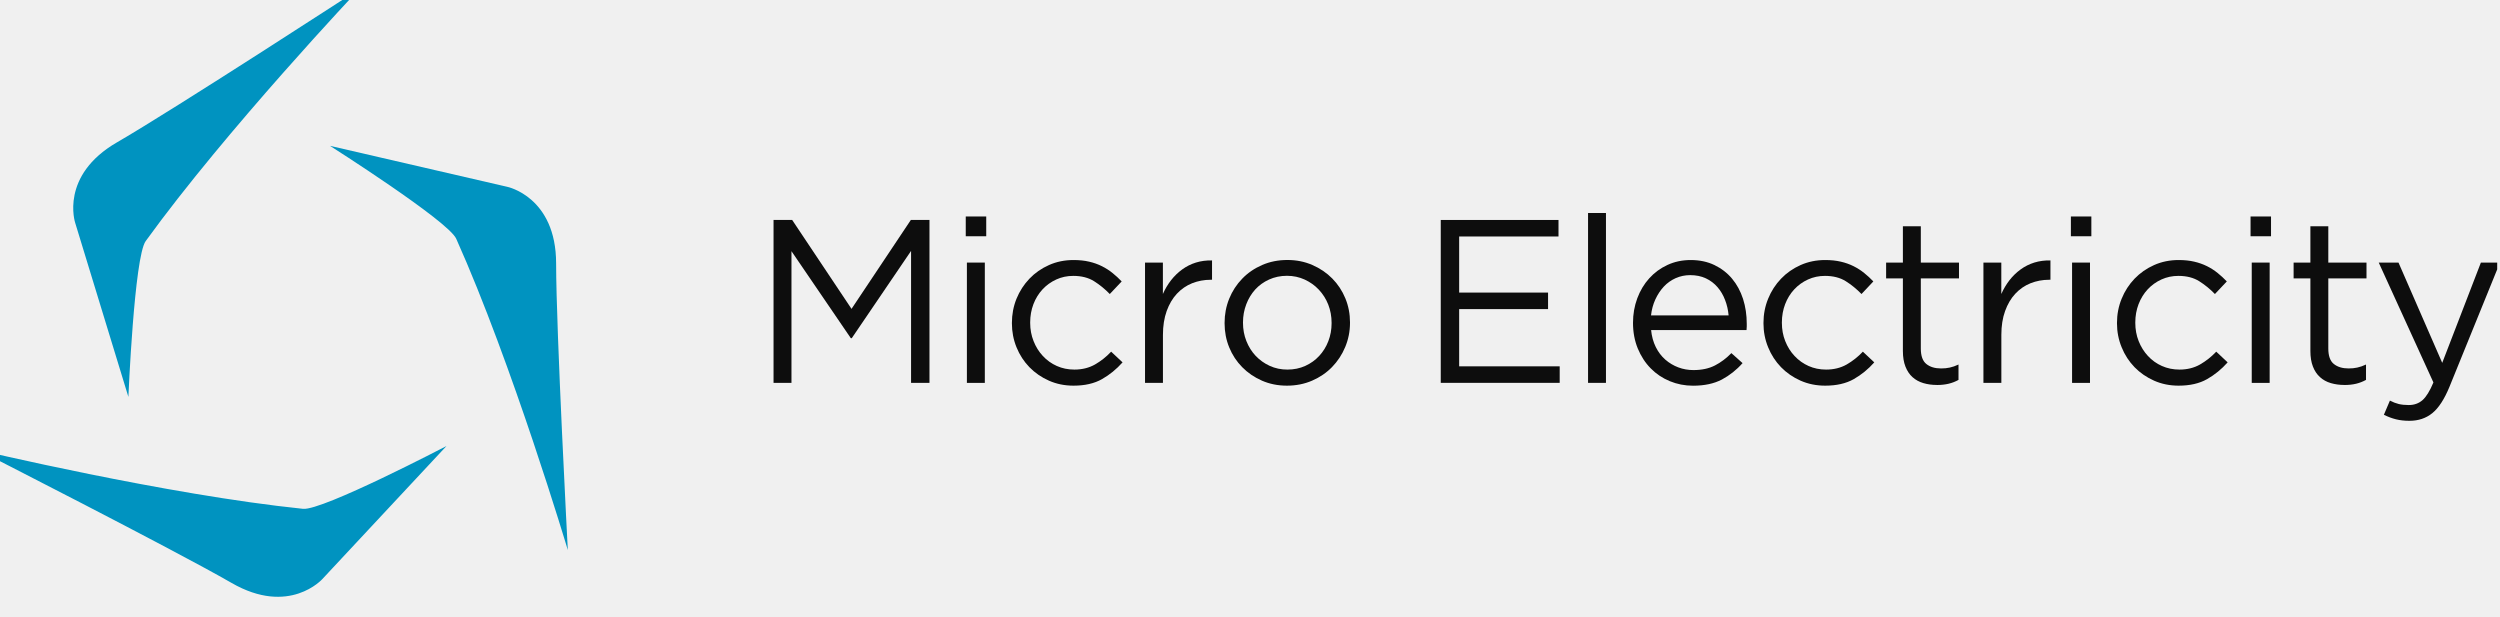
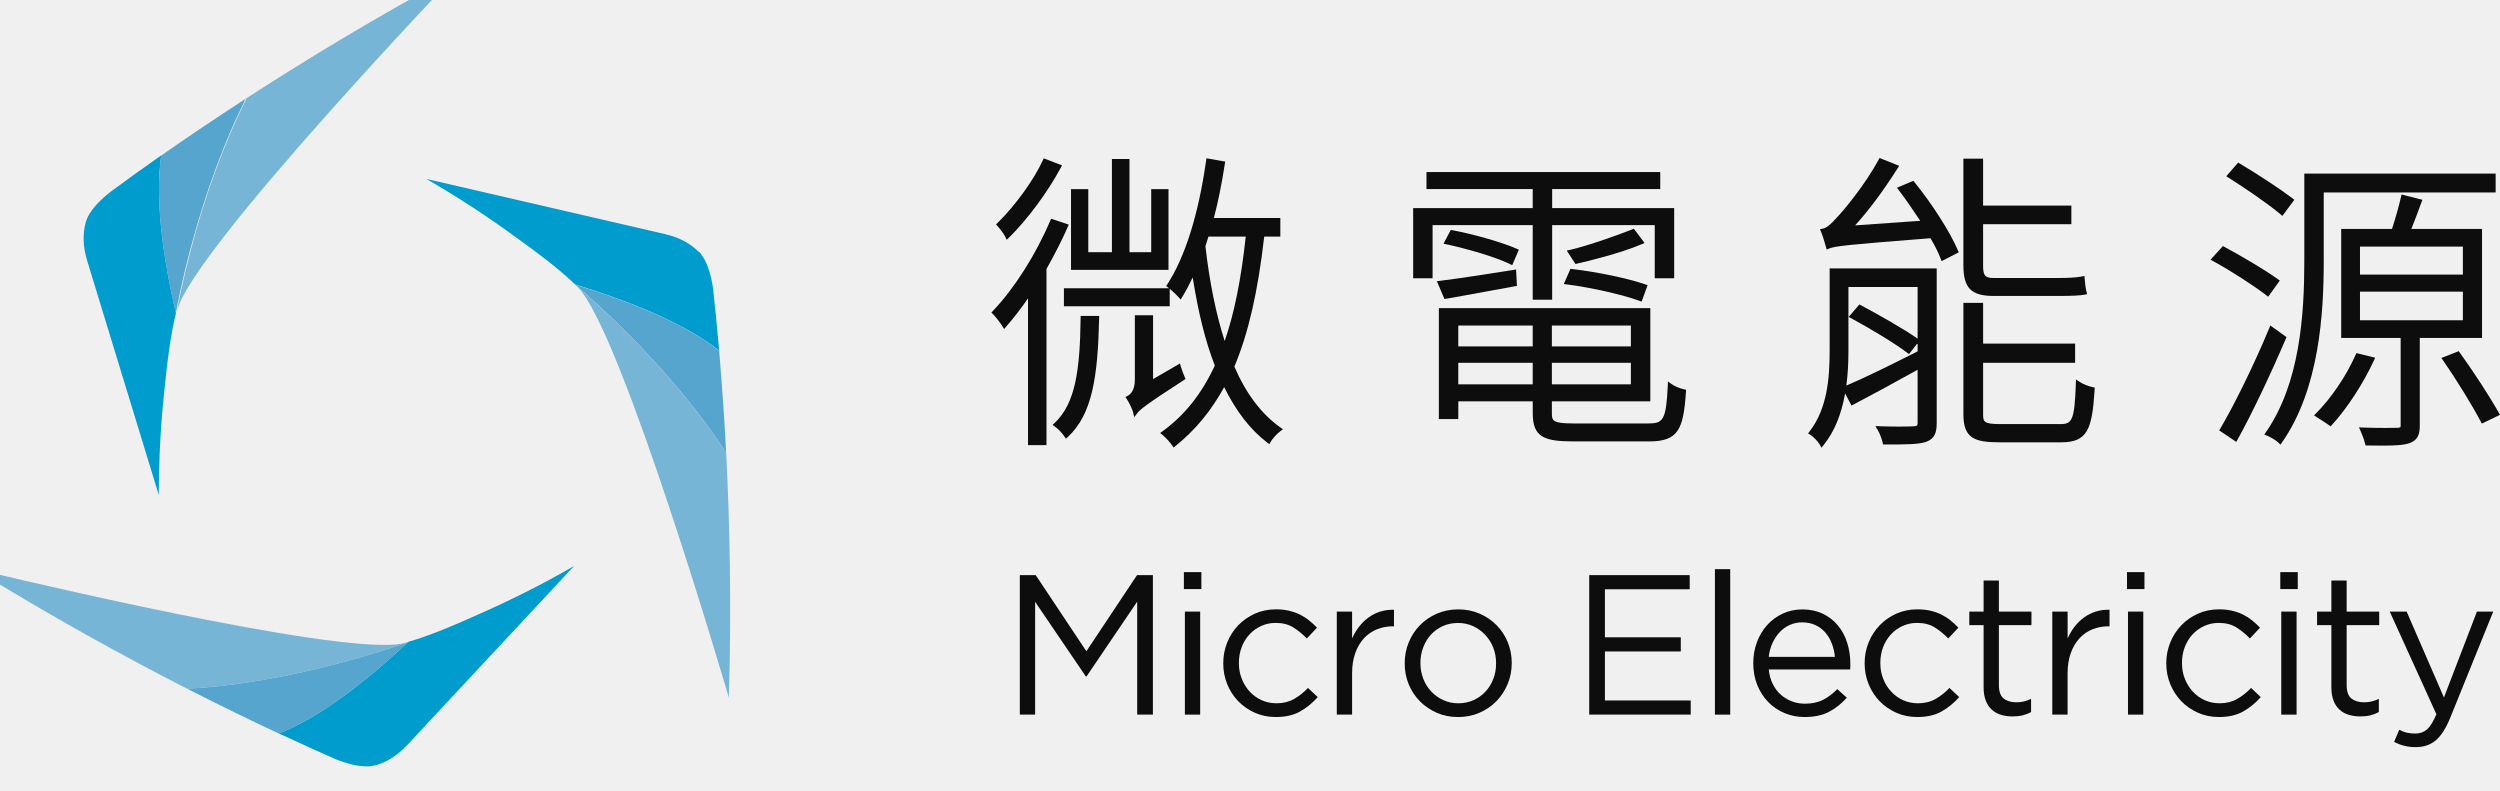
- <svg xmlns="http://www.w3.org/2000/svg" width="223" height="55" viewBox="0 0 223 55" fill="none">
-   <g clip-path="url(#clip0_534_362)">
-     <g clip-path="url(#clip1_534_362)">
-       <path d="M39.836 39.774L28.756 51.65C28.756 51.65 25.805 54.969 20.658 51.998C15.513 49.033 -2 40.119 -2 40.119C-2 40.119 14.828 44.131 27.03 45.387C28.756 45.568 39.84 39.778 39.84 39.778L39.836 39.774Z" fill="#0093C0" />
-       <path d="M29.434 13.009L45.257 16.666C45.257 16.666 49.606 17.564 49.606 23.504C49.61 29.443 50.65 49.069 50.65 49.069C50.65 49.069 45.708 32.489 40.695 21.296C39.989 19.712 29.434 13.009 29.434 13.009V13.009Z" fill="#0093C0" />
-       <path d="M11.452 35.404L6.705 19.872C6.705 19.872 5.306 15.654 10.454 12.686C15.595 9.711 32.072 -1 32.072 -1C32.072 -1 20.182 11.571 12.996 21.505C11.977 22.907 11.452 35.404 11.452 35.404V35.404Z" fill="#0093C0" />
+ <svg xmlns="http://www.w3.org/2000/svg" width="174" height="55" viewBox="0 0 174 55" fill="none">
+   <g clip-path="url(#clip0_766_2490)">
+     <g clip-path="url(#clip1_766_2490)">
+       <path d="M26.104 53.276C26.869 53.067 27.625 52.62 28.341 51.854L39.963 39.386C37.687 40.709 35.45 41.812 33.302 42.757C31.582 43.542 29.822 44.268 28.411 44.676C25.338 47.549 22.187 49.955 19.413 51.049C20.974 51.774 22.316 52.381 23.38 52.848C24.215 53.176 25.279 53.484 26.094 53.266" fill="#009CCD" />
+       <path d="M-1.833 39.575C3.605 42.926 8.685 45.72 13.01 47.927C13.01 47.927 19.492 47.798 28.41 44.686C28.331 44.706 28.241 44.735 28.152 44.755C27.814 44.845 27.327 44.885 26.73 44.885C19.96 44.885 -1.833 39.575 -1.833 39.575" fill="#76B5D5" />
+       <path d="M28.411 44.686C19.492 47.797 13.03 47.927 13.01 47.927C15.406 49.15 17.564 50.194 19.413 51.059C22.187 49.955 25.328 47.559 28.411 44.686" fill="#55A5CE" />
+       <path d="M28.411 44.686C19.492 47.797 13.03 47.927 13.01 47.927C13.01 47.927 19.492 47.797 28.411 44.686Z" fill="#1EA4D0" />
+       <path d="M5.961 15.506C5.753 16.271 5.762 17.156 6.071 18.16L11.052 34.455C11.052 31.821 11.201 29.335 11.459 26.999C11.638 25.12 11.887 23.231 12.245 21.799C11.3 17.693 10.793 13.766 11.221 10.813C9.809 11.807 8.616 12.662 7.681 13.358C6.975 13.915 6.18 14.681 5.961 15.496" fill="#009CCD" />
+       <path d="M17.136 6.846C14.879 8.308 12.891 9.66 11.221 10.823C11.111 11.549 11.062 12.334 11.062 13.169C11.062 15.714 11.529 18.717 12.235 21.799C12.632 19.701 13.1 17.782 13.597 16.082C14.929 11.409 16.39 8.308 16.927 7.244C16.927 7.244 16.967 7.154 16.987 7.114C16.987 7.114 17.007 7.065 17.017 7.045V7.025C17.017 7.025 17.017 7.005 17.027 7.005C17.027 7.005 17.047 6.975 17.047 6.955C17.067 6.926 17.077 6.896 17.087 6.876V6.856V6.836" fill="#55A5CE" />
+       <path d="M16.937 7.244C16.401 8.308 14.939 11.4 13.607 16.072C14.939 11.409 16.401 8.308 16.937 7.244ZM16.997 7.115C16.997 7.115 16.957 7.194 16.937 7.234C16.957 7.194 16.977 7.154 16.997 7.115ZM17.037 7.045C17.037 7.045 17.017 7.085 17.007 7.105C17.017 7.085 17.027 7.055 17.037 7.045ZM17.047 7.005C17.047 7.005 17.047 7.025 17.037 7.025C17.037 7.025 17.037 7.005 17.047 7.005ZM17.067 6.955C17.067 6.955 17.057 6.985 17.047 6.995L17.067 6.955Z" fill="#1EA4D0" />
+       <path d="M48.623 17.524C48.066 16.957 47.3 16.53 46.276 16.291L29.673 12.453C31.95 13.766 34.038 15.148 35.927 16.53C37.468 17.623 38.979 18.787 40.033 19.801C44.059 21.034 47.708 22.555 50.054 24.404C49.905 22.684 49.756 21.232 49.627 20.069C49.498 19.184 49.229 18.11 48.633 17.504" fill="#009CCD" />
+       <path d="M40.033 19.811C47.191 25.985 50.532 31.512 50.542 31.532C50.402 28.838 50.224 26.452 50.054 24.414C47.718 22.564 44.059 21.043 40.033 19.811" fill="#55A5CE" />
+       <path d="M40.033 19.811L40.222 19.999C43.274 23.052 50.73 48.563 50.73 48.563C50.919 42.18 50.79 36.374 50.542 31.532C50.432 31.343 47.072 25.895 40.033 19.811" fill="#76B5D5" />
+       <path d="M31.791 -1.833C26.164 1.189 21.212 4.211 17.136 6.846V6.866V6.886C17.136 6.886 17.116 6.936 17.096 6.975L17.077 7.015C17.077 7.015 17.077 7.035 17.067 7.045V7.065C17.067 7.065 17.047 7.105 17.027 7.124C17.027 7.124 16.987 7.204 16.967 7.254C16.43 8.318 14.969 11.419 13.637 16.082C13.149 17.802 12.682 19.711 12.274 21.819C12.294 21.729 12.314 21.64 12.344 21.56C13.428 17.385 31.791 -1.833 31.791 -1.833Z" fill="#76B5D5" />
    </g>
-     <g clip-path="url(#clip2_534_362)">
-       <path d="M69 19.621H70.662L75.956 27.551L81.247 19.621H82.909V34.154H81.267V22.382L75.976 30.167H75.893L70.599 22.405V34.154H69V19.621Z" fill="#0D0D0D" />
-       <path d="M86.145 19.31H87.972V21.074H86.145V19.31ZM86.247 23.422H87.846V34.154H86.247V23.422V23.422Z" fill="#0D0D0D" />
-       <path d="M95.757 34.401C94.967 34.401 94.237 34.252 93.569 33.957C92.897 33.659 92.316 33.258 91.825 32.755C91.334 32.249 90.949 31.659 90.674 30.98C90.399 30.304 90.262 29.589 90.262 28.843V28.804C90.262 28.042 90.399 27.323 90.674 26.643C90.949 25.968 91.338 25.371 91.825 24.86C92.316 24.346 92.897 23.941 93.569 23.643C94.237 23.344 94.967 23.195 95.757 23.195C96.267 23.195 96.735 23.242 97.147 23.34C97.564 23.434 97.945 23.572 98.29 23.745C98.636 23.918 98.954 24.122 99.245 24.358C99.535 24.593 99.806 24.841 100.054 25.104L98.993 26.227C98.565 25.787 98.098 25.402 97.591 25.084C97.084 24.766 96.468 24.609 95.733 24.609C95.191 24.609 94.688 24.715 94.217 24.931C93.746 25.147 93.337 25.442 92.991 25.815C92.646 26.188 92.375 26.628 92.182 27.131C91.99 27.637 91.892 28.179 91.892 28.761V28.8C91.892 29.381 91.994 29.923 92.194 30.426C92.394 30.933 92.669 31.377 93.023 31.754C93.376 32.135 93.793 32.433 94.268 32.645C94.743 32.857 95.266 32.967 95.835 32.967C96.526 32.967 97.139 32.814 97.674 32.512C98.208 32.205 98.687 31.824 99.115 31.369L100.132 32.323C99.59 32.932 98.981 33.431 98.294 33.82C97.611 34.209 96.762 34.401 95.753 34.401H95.757Z" fill="#0D0D0D" />
-       <path d="M102.132 23.423H103.73V26.223C103.923 25.784 104.166 25.371 104.457 24.998C104.748 24.625 105.081 24.303 105.455 24.032C105.828 23.761 106.236 23.556 106.68 23.419C107.124 23.282 107.599 23.219 108.114 23.23V24.955H107.988C107.407 24.955 106.857 25.061 106.338 25.265C105.82 25.473 105.368 25.784 104.979 26.2C104.594 26.612 104.288 27.131 104.068 27.744C103.848 28.36 103.734 29.071 103.734 29.872V34.15H102.136V23.423H102.132Z" fill="#0D0D0D" />
-       <path d="M114.791 34.401C113.99 34.401 113.247 34.252 112.572 33.957C111.892 33.659 111.303 33.258 110.808 32.755C110.309 32.249 109.921 31.663 109.646 30.988C109.371 30.32 109.233 29.601 109.233 28.839V28.8C109.233 28.038 109.371 27.319 109.646 26.64C109.921 25.964 110.309 25.367 110.808 24.856C111.303 24.342 111.896 23.937 112.584 23.639C113.267 23.34 114.017 23.191 114.834 23.191C115.651 23.191 116.382 23.34 117.065 23.639C117.749 23.937 118.342 24.338 118.841 24.845C119.34 25.351 119.725 25.936 120.003 26.608C120.282 27.28 120.42 27.999 120.42 28.757V28.796C120.42 29.558 120.274 30.277 119.992 30.956C119.709 31.636 119.316 32.229 118.817 32.743C118.318 33.254 117.725 33.659 117.034 33.957C116.343 34.256 115.592 34.401 114.791 34.401ZM114.834 32.967C115.416 32.967 115.95 32.857 116.433 32.637C116.916 32.417 117.332 32.119 117.678 31.742C118.024 31.369 118.295 30.933 118.487 30.434C118.68 29.935 118.778 29.405 118.778 28.835V28.796C118.778 28.215 118.676 27.673 118.479 27.166C118.279 26.659 117.996 26.219 117.639 25.838C117.281 25.457 116.857 25.159 116.374 24.935C115.887 24.715 115.365 24.601 114.795 24.601C114.226 24.601 113.683 24.715 113.2 24.935C112.717 25.155 112.305 25.453 111.963 25.826C111.625 26.204 111.358 26.64 111.166 27.146C110.973 27.653 110.875 28.187 110.875 28.757V28.796C110.875 29.377 110.977 29.919 111.177 30.422C111.378 30.929 111.653 31.369 112.006 31.742C112.36 32.115 112.776 32.414 113.263 32.637C113.746 32.857 114.269 32.967 114.838 32.967H114.834Z" fill="#0D0D0D" />
-       <path d="M128.515 19.621H139.018V21.094H130.157V26.098H138.087V27.571H130.157V32.677H139.124V34.15H128.515V19.621V19.621Z" fill="#0D0D0D" />
-       <path d="M141.654 19H143.252V34.154H141.654V19Z" fill="#0D0D0D" />
-       <path d="M147.279 29.44C147.333 30.006 147.475 30.512 147.695 30.956C147.915 31.4 148.198 31.773 148.543 32.076C148.889 32.378 149.278 32.61 149.706 32.771C150.134 32.932 150.586 33.011 151.053 33.011C151.799 33.011 152.44 32.873 152.974 32.598C153.508 32.323 153.995 31.954 154.439 31.498L155.437 32.39C154.899 32.999 154.278 33.486 153.591 33.855C152.895 34.22 152.039 34.405 151.018 34.405C150.283 34.405 149.592 34.267 148.944 34C148.292 33.729 147.722 33.348 147.243 32.857C146.756 32.366 146.375 31.773 146.088 31.082C145.806 30.391 145.664 29.629 145.664 28.8C145.664 28.026 145.79 27.296 146.045 26.608C146.3 25.925 146.658 25.328 147.114 24.825C147.573 24.318 148.111 23.922 148.744 23.631C149.372 23.34 150.059 23.195 150.81 23.195C151.599 23.195 152.306 23.344 152.927 23.643C153.547 23.941 154.074 24.346 154.502 24.86C154.93 25.371 155.256 25.976 155.48 26.663C155.7 27.354 155.81 28.097 155.81 28.882V29.122C155.81 29.212 155.802 29.318 155.79 29.444H147.282L147.279 29.44ZM154.192 28.132C154.148 27.649 154.046 27.193 153.877 26.761C153.712 26.325 153.488 25.944 153.202 25.614C152.919 25.285 152.573 25.021 152.165 24.829C151.756 24.636 151.289 24.542 150.763 24.542C150.307 24.542 149.879 24.632 149.474 24.809C149.074 24.99 148.72 25.237 148.414 25.563C148.111 25.889 147.86 26.27 147.656 26.71C147.455 27.15 147.326 27.625 147.271 28.136H154.184L154.192 28.132Z" fill="#0D0D0D" />
-       <path d="M162.805 34.401C162.016 34.401 161.285 34.252 160.614 33.957C159.942 33.659 159.361 33.258 158.87 32.755C158.379 32.249 157.994 31.659 157.719 30.98C157.44 30.304 157.302 29.589 157.302 28.843V28.804C157.302 28.042 157.44 27.323 157.719 26.643C157.994 25.968 158.379 25.371 158.87 24.86C159.361 24.346 159.942 23.941 160.614 23.643C161.285 23.344 162.016 23.195 162.805 23.195C163.316 23.195 163.779 23.242 164.196 23.34C164.612 23.434 164.993 23.572 165.339 23.745C165.685 23.918 166.003 24.122 166.293 24.358C166.584 24.593 166.855 24.841 167.102 25.104L166.046 26.227C165.618 25.787 165.15 25.402 164.644 25.084C164.137 24.766 163.516 24.609 162.786 24.609C162.244 24.609 161.741 24.715 161.27 24.931C160.798 25.147 160.39 25.442 160.044 25.815C159.698 26.188 159.427 26.628 159.235 27.131C159.042 27.637 158.944 28.179 158.944 28.761V28.8C158.944 29.381 159.042 29.923 159.243 30.426C159.443 30.933 159.718 31.377 160.076 31.754C160.429 32.135 160.845 32.433 161.321 32.645C161.796 32.857 162.318 32.967 162.888 32.967C163.579 32.967 164.192 32.814 164.726 32.512C165.256 32.205 165.739 31.824 166.168 31.369L167.185 32.323C166.647 32.932 166.034 33.431 165.351 33.82C164.663 34.209 163.815 34.401 162.809 34.401H162.805Z" fill="#0D0D0D" />
-       <path d="M172.766 34.338C172.338 34.338 171.938 34.283 171.565 34.173C171.191 34.063 170.869 33.886 170.598 33.643C170.327 33.403 170.119 33.085 169.966 32.7C169.813 32.311 169.738 31.848 169.738 31.31V24.833H168.242V23.423H169.738V20.182H171.337V23.423H174.742V24.833H171.337V31.086C171.337 31.75 171.502 32.209 171.836 32.472C172.166 32.736 172.602 32.865 173.144 32.865C173.419 32.865 173.682 32.842 173.921 32.787C174.165 32.736 174.424 32.645 174.699 32.516V33.886C174.424 34.04 174.129 34.154 173.819 34.228C173.505 34.303 173.155 34.342 172.77 34.342L172.766 34.338Z" fill="#0D0D0D" />
-       <path d="M176.918 23.423H178.517V26.223C178.713 25.784 178.957 25.371 179.244 24.998C179.534 24.625 179.868 24.303 180.241 24.032C180.614 23.761 181.023 23.556 181.467 23.419C181.911 23.282 182.386 23.219 182.9 23.23V24.955H182.775C182.193 24.955 181.643 25.061 181.125 25.265C180.606 25.473 180.155 25.784 179.766 26.2C179.381 26.612 179.075 27.131 178.855 27.744C178.631 28.36 178.521 29.071 178.521 29.872V34.15H176.922V23.423H176.918Z" fill="#0D0D0D" />
-       <path d="M184.723 19.31H186.549V21.074H184.723V19.31ZM184.829 23.422H186.428V34.154H184.829V23.422V23.422Z" fill="#0D0D0D" />
-       <path d="M194.334 34.401C193.545 34.401 192.814 34.252 192.147 33.957C191.475 33.659 190.894 33.258 190.403 32.755C189.912 32.249 189.527 31.659 189.252 30.98C188.973 30.304 188.835 29.589 188.835 28.843V28.804C188.835 28.042 188.973 27.323 189.252 26.643C189.527 25.968 189.912 25.371 190.403 24.86C190.898 24.346 191.475 23.941 192.147 23.643C192.818 23.344 193.545 23.195 194.334 23.195C194.845 23.195 195.312 23.242 195.725 23.34C196.137 23.434 196.522 23.572 196.868 23.745C197.214 23.918 197.532 24.122 197.822 24.358C198.113 24.593 198.384 24.841 198.631 25.104L197.571 26.227C197.143 25.787 196.675 25.402 196.169 25.084C195.662 24.766 195.045 24.609 194.311 24.609C193.773 24.609 193.266 24.715 192.795 24.931C192.323 25.147 191.915 25.442 191.569 25.815C191.224 26.188 190.956 26.628 190.76 27.131C190.568 27.637 190.469 28.179 190.469 28.761V28.8C190.469 29.381 190.568 29.923 190.768 30.426C190.968 30.933 191.247 31.377 191.597 31.754C191.95 32.135 192.363 32.433 192.842 32.645C193.321 32.857 193.839 32.967 194.409 32.967C195.1 32.967 195.713 32.814 196.243 32.512C196.778 32.205 197.257 31.824 197.689 31.369L198.706 32.323C198.164 32.932 197.555 33.431 196.868 33.82C196.184 34.209 195.336 34.401 194.327 34.401H194.334Z" fill="#0D0D0D" />
-       <path d="M200.749 19.31H202.575V21.074H200.749V19.31ZM200.855 23.422H202.453V34.154H200.855V23.422V23.422Z" fill="#0D0D0D" />
-       <path d="M209.115 34.338C208.687 34.338 208.286 34.283 207.909 34.173C207.536 34.063 207.214 33.886 206.947 33.643C206.676 33.403 206.464 33.085 206.314 32.7C206.161 32.311 206.087 31.848 206.087 31.31V24.833H204.59V23.423H206.087V20.182H207.685V23.423H211.091V24.833H207.685V31.086C207.685 31.75 207.85 32.209 208.184 32.472C208.518 32.736 208.954 32.865 209.492 32.865C209.767 32.865 210.03 32.842 210.27 32.787C210.513 32.736 210.769 32.645 211.048 32.516V33.886C210.769 34.04 210.478 34.154 210.168 34.228C209.857 34.303 209.508 34.342 209.119 34.342L209.115 34.338Z" fill="#0D0D0D" />
-       <path d="M214.928 37.536C214.484 37.536 214.084 37.492 213.722 37.402C213.361 37.312 213.004 37.178 212.642 36.998L213.18 35.733C213.443 35.87 213.703 35.972 213.958 36.035C214.213 36.098 214.516 36.13 214.861 36.13C215.345 36.13 215.753 35.984 216.087 35.694C216.417 35.403 216.743 34.877 217.061 34.114L212.183 23.423H213.946L217.847 32.367L221.295 23.423H222.996L218.491 34.507C218.035 35.615 217.525 36.397 216.963 36.852C216.401 37.308 215.722 37.536 214.92 37.536H214.928Z" fill="#0D0D0D" />
+     <g clip-path="url(#clip2_766_2490)">
+       <path d="M85.913 25.512C86.888 23.196 87.55 20.316 87.99 16.467H89.111V15.174H84.485C84.773 14.085 85.023 12.852 85.248 11.411L85.274 11.245L83.967 11.016L83.943 11.191C83.415 14.916 82.483 17.884 81.254 19.774L81.165 19.911L81.296 20.007C81.319 20.025 81.345 20.043 81.373 20.065H74.049V21.316H81.413V20.099C81.625 20.272 81.895 20.529 82.02 20.674L82.171 20.85L82.293 20.653C82.535 20.258 82.769 19.823 83.013 19.309C83.397 21.757 83.901 23.77 84.551 25.444C83.639 27.405 82.455 28.896 80.928 30.004L80.747 30.136L80.92 30.275C81.123 30.439 81.457 30.815 81.576 30.995L81.679 31.148L81.824 31.033C83.182 29.944 84.29 28.605 85.202 26.947C86.04 28.637 87.019 29.898 88.189 30.797L88.342 30.915L88.439 30.748C88.572 30.52 88.876 30.186 89.103 30.018L89.293 29.879L89.101 29.741C87.79 28.81 86.718 27.387 85.911 25.512H85.913ZM86.704 16.467C86.378 19.463 85.909 21.793 85.238 23.738C84.634 21.856 84.183 19.64 83.897 17.135C83.967 16.922 84.036 16.696 84.108 16.467H86.704V16.467Z" fill="#0D0D0D" />
+       <path d="M81.327 13.162H80.124V17.553H78.612V11.066H77.389V17.553H75.745V13.162H74.543V18.783H81.327V13.162Z" fill="#0D0D0D" />
+       <path d="M69.967 16.481L70.07 16.692L70.237 16.527C71.512 15.271 72.92 13.37 73.826 11.682L73.917 11.51L72.644 11.02L72.577 11.165C71.943 12.537 70.684 14.281 69.441 15.506L69.326 15.62L69.435 15.742C69.618 15.945 69.874 16.292 69.967 16.481V16.481Z" fill="#0D0D0D" />
+       <path d="M74.384 15.632L73.153 15.221L73.091 15.367C72.118 17.681 70.595 20.082 69.115 21.631L69 21.753L69.119 21.87C69.314 22.064 69.63 22.484 69.763 22.701L69.884 22.901L70.037 22.725C70.549 22.137 71.066 21.468 71.55 20.766V30.979H72.835V18.721C73.451 17.627 73.933 16.67 74.311 15.801L74.384 15.63V15.632Z" fill="#0D0D0D" />
+       <path d="M82.515 26.377L82.457 26.243C82.368 26.042 82.245 25.729 82.185 25.51L82.128 25.297L80.253 26.385V21.944H78.986V26.421C78.986 27.128 78.718 27.423 78.493 27.545L78.332 27.632L78.432 27.786C78.575 28.011 78.803 28.45 78.861 28.685L78.942 29.034L79.161 28.75C79.347 28.507 79.675 28.214 82.398 26.453L82.519 26.373L82.515 26.377Z" fill="#0D0D0D" />
+       <path d="M75.21 22.159C75.167 25.729 74.857 28.063 73.409 29.432L73.254 29.58L73.433 29.699C73.677 29.863 73.961 30.195 74.076 30.369L74.188 30.534L74.335 30.399C76.027 28.828 76.41 26.191 76.499 22.165L76.503 21.99H75.212V22.159H75.21Z" fill="#0D0D0D" />
+       <path d="M109.769 18.346C110.431 18.197 112.709 17.655 114.262 16.997L114.462 16.912L113.716 15.919L113.595 15.967C112.629 16.346 110.637 17.071 109.283 17.388L109.047 17.444L109.652 18.374L109.767 18.349L109.769 18.346Z" fill="#0D0D0D" />
+       <path d="M109.068 19.797C110.739 20.011 112.899 20.499 114.097 20.936L114.256 20.993L114.673 19.847L114.508 19.79C113.324 19.379 111.14 18.921 109.428 18.725L109.303 18.711L108.84 19.77L109.066 19.799L109.068 19.797Z" fill="#0D0D0D" />
+       <path d="M100.977 15.999L100.469 16.959L100.689 17.007C102.058 17.304 104.018 17.86 105.092 18.378L105.251 18.456L105.712 17.378L105.557 17.31C104.538 16.866 102.622 16.312 101.1 16.025L100.977 16.001V15.999Z" fill="#0D0D0D" />
+       <path d="M106.677 20.86H108.03V15.668H115.169V19.367H116.522V14.484H108.03V13.159H115.553V11.975H99.283V13.159H106.677V14.484H98.356V19.367H99.708V15.668H106.677V20.86Z" fill="#0D0D0D" />
+       <path d="M100.665 20.79C101.46 20.655 102.338 20.493 103.259 20.322C103.962 20.192 104.693 20.057 105.43 19.925L105.579 19.899L105.519 18.757L105.333 18.787C103.104 19.144 101.436 19.393 100.23 19.544L100.006 19.572L100.534 20.81L100.667 20.788L100.665 20.79Z" fill="#0D0D0D" />
+       <path d="M116.345 26.738L116.089 26.55L116.075 26.867C115.966 29.247 115.739 29.472 114.737 29.472H109.497C108.067 29.472 108.01 29.273 108.01 28.78V27.935H114.862V21.448H100.145V29.165H101.498V27.933H106.679V28.778C106.679 30.451 107.517 30.722 109.521 30.722H114.778C116.794 30.722 117.169 29.904 117.342 27.276L117.352 27.128L117.209 27.096C116.899 27.029 116.544 26.879 116.347 26.735L116.345 26.738ZM106.677 25.251V26.75H101.496V25.251H106.677ZM106.677 22.656V24.111H101.496V22.656H106.677ZM108.01 24.111V22.656H113.509V24.111H108.01ZM108.01 26.751V25.253H113.509V26.751H108.01Z" fill="#0D0D0D" />
+       <path d="M133.246 12.684L133.165 12.586L132.025 13.067L132.16 13.242C132.663 13.9 133.163 14.641 133.65 15.369L129.117 15.686C130.059 14.653 131.052 13.32 132.073 11.717L132.184 11.542L130.816 10.998L130.744 11.132C129.823 12.834 128.329 14.647 127.854 15.126C127.439 15.61 127.127 15.861 126.873 15.913L126.671 15.955L126.75 16.146C126.857 16.401 127.028 16.965 127.086 17.183L127.135 17.368L127.314 17.296C127.719 17.133 128.468 17.039 134.359 16.581C134.66 17.081 134.905 17.569 135.068 17.998L135.135 18.175L136.329 17.563L136.267 17.418C135.741 16.174 134.472 14.181 133.246 12.68V12.684Z" fill="#0D0D0D" />
+       <path d="M144.742 26.58L144.487 26.407L144.478 26.715C144.39 29.275 144.207 29.516 143.397 29.516H139.215C138.08 29.516 138.025 29.354 138.025 28.844V25.249H144.428V23.913H138.025V21.079H136.653V28.842C136.653 30.504 137.429 30.785 139.171 30.785H143.461C145.272 30.785 145.614 29.914 145.786 27.122L145.794 26.977L145.651 26.945C145.387 26.887 144.99 26.747 144.742 26.578V26.58Z" fill="#0D0D0D" />
+       <path d="M138.782 20.599H143.264C144.197 20.599 144.795 20.569 145.089 20.509L145.268 20.473L145.218 20.296C145.151 20.047 145.111 19.626 145.093 19.399L145.079 19.206L144.889 19.245C144.527 19.323 143.802 19.349 143.244 19.349H138.78C138.164 19.349 138.023 19.188 138.023 18.484V15.602H144.168V14.31H138.023V11.044H136.651V18.438C136.651 20.055 137.187 20.599 138.78 20.599H138.782Z" fill="#0D0D0D" />
+       <path d="M127.342 24.451C127.342 26.315 127.177 28.434 125.956 30.014L125.841 30.164L126.001 30.263C126.188 30.379 126.536 30.726 126.651 30.935L126.772 31.16L126.933 30.961C127.664 30.054 128.156 28.87 128.42 27.379L128.863 28.228L129.014 28.149C130.442 27.397 132.013 26.546 133.465 25.735V29.47C133.465 29.602 133.395 29.667 133.256 29.667C133.098 29.679 132.72 29.691 132.178 29.691C131.741 29.691 131.292 29.683 130.839 29.667L130.522 29.655L130.688 29.926C130.845 30.181 130.968 30.548 131.032 30.807L131.064 30.937H131.197C132.603 30.937 133.532 30.937 134.059 30.754C134.668 30.53 134.794 30.078 134.794 29.468V18.679H127.344V24.453L127.342 24.451ZM129.531 21.253L129.411 21.189L128.669 22.058L128.853 22.157C130.138 22.855 131.836 23.865 132.734 24.547L132.869 24.649L133.465 23.875V24.455C131.672 25.362 129.844 26.271 128.506 26.835C128.603 26.11 128.651 25.316 128.651 24.451V19.973H133.465V23.57C132.531 22.909 130.764 21.908 129.533 21.253H129.531Z" fill="#0D0D0D" />
+       <path d="M172.747 15.933H167.829C168.038 15.417 168.254 14.839 168.463 14.275L168.6 13.906L167.146 13.537L167.108 13.709C166.977 14.294 166.725 15.191 166.485 15.933H162.948V23.521H167.085V29.602C167.085 29.733 167.085 29.761 166.868 29.777H166.662C166.503 29.781 166.276 29.783 166.004 29.783C165.466 29.783 164.946 29.775 164.457 29.757L164.183 29.747L164.298 29.998C164.421 30.269 164.55 30.632 164.61 30.877L164.642 31.005H164.773C165.154 31.013 165.498 31.015 165.804 31.015C166.67 31.015 167.289 30.987 167.7 30.843C168.298 30.624 168.417 30.221 168.417 29.602V23.521H172.749V15.933H172.747ZM171.416 20.298V22.291H164.255V20.298H171.416ZM171.416 17.163V19.112H164.255V17.163H171.416V17.163Z" fill="#0D0D0D" />
+       <path d="M158.715 14.912L158.854 15.028L159.687 13.904L159.554 13.802C158.779 13.206 157.172 12.146 155.895 11.389L155.774 11.317L154.946 12.27L155.115 12.375C156.263 13.093 157.867 14.195 158.717 14.91L158.715 14.912Z" fill="#0D0D0D" />
+       <path d="M159.142 23.463L158.014 22.654L157.933 22.853C156.94 25.253 155.512 28.183 154.537 29.817L154.453 29.956L155.647 30.756L155.736 30.594C156.708 28.838 157.961 26.221 159.087 23.59L159.14 23.465L159.142 23.463Z" fill="#0D0D0D" />
+       <path d="M157.867 20.652L158.674 19.526L158.535 19.427C157.659 18.795 156.008 17.822 154.831 17.189L154.714 17.125L153.852 18.076L154.042 18.179C155.357 18.895 156.948 19.945 157.726 20.545L157.865 20.652H157.867Z" fill="#0D0D0D" />
+       <path d="M161.732 13.396H173.696V12.082H160.38V18.159C160.38 21.912 160.076 26.658 157.716 30.068L157.593 30.243L157.792 30.323C157.993 30.405 158.423 30.652 158.574 30.803L158.717 30.949L158.835 30.782C161.432 27.06 161.732 21.797 161.732 18.159V13.396V13.396Z" fill="#0D0D0D" />
+       <path d="M165.315 24.898L164.006 24.575L163.949 24.704C163.287 26.183 162.261 27.7 161.204 28.762L161.055 28.912L161.412 29.141C161.641 29.287 161.955 29.486 162.086 29.584L162.209 29.675L162.312 29.562C163.353 28.43 164.471 26.713 165.228 25.083L165.315 24.896V24.898Z" fill="#0D0D0D" />
+       <path d="M173.911 28.715C173.299 27.626 172.135 25.835 171.204 24.547L171.126 24.441L169.919 24.914L170.042 25.091C170.94 26.381 172.064 28.206 172.659 29.337L172.735 29.482L173.998 28.874L173.909 28.715H173.911Z" fill="#0D0D0D" />
+       <path d="M70.98 40.029H72.086L75.612 45.327L79.137 40.029H80.241V49.738H79.149V41.873L75.626 47.075H75.57L72.045 41.887V49.738H70.98V40.029V40.029Z" fill="#0D0D0D" />
+       <path d="M82.398 39.82H83.615V41H82.398V39.82ZM82.467 42.567H83.532V49.738H82.467V42.567Z" fill="#0D0D0D" />
+       <path d="M88.799 49.905C88.273 49.905 87.786 49.806 87.341 49.608C86.894 49.409 86.507 49.14 86.179 48.803C85.854 48.464 85.595 48.07 85.413 47.615C85.23 47.163 85.139 46.686 85.139 46.186V46.158C85.139 45.65 85.23 45.168 85.413 44.715C85.595 44.263 85.854 43.864 86.179 43.523C86.507 43.181 86.894 42.91 87.341 42.71C87.786 42.511 88.273 42.411 88.799 42.411C89.138 42.411 89.448 42.443 89.724 42.509C90 42.573 90.255 42.664 90.485 42.78C90.715 42.896 90.928 43.031 91.121 43.189C91.313 43.346 91.494 43.511 91.661 43.687L90.956 44.436C90.67 44.141 90.36 43.886 90.022 43.673C89.685 43.46 89.273 43.354 88.785 43.354C88.425 43.354 88.088 43.426 87.776 43.569C87.462 43.713 87.19 43.91 86.96 44.159C86.729 44.408 86.549 44.703 86.422 45.04C86.293 45.377 86.227 45.742 86.227 46.13V46.158C86.227 46.547 86.294 46.91 86.428 47.246C86.561 47.585 86.745 47.88 86.98 48.135C87.214 48.389 87.492 48.59 87.81 48.733C88.128 48.877 88.473 48.949 88.853 48.949C89.313 48.949 89.72 48.847 90.076 48.644C90.431 48.44 90.751 48.185 91.035 47.88L91.714 48.518C91.355 48.925 90.946 49.258 90.491 49.517C90.034 49.776 89.47 49.905 88.799 49.905V49.905Z" fill="#0D0D0D" />
+       <path d="M93.041 42.567H94.106V44.438C94.235 44.143 94.397 43.87 94.59 43.619C94.783 43.37 95.005 43.155 95.254 42.973C95.502 42.794 95.774 42.656 96.068 42.565C96.364 42.473 96.681 42.429 97.021 42.439V43.591H96.938C96.55 43.591 96.185 43.661 95.839 43.798C95.494 43.938 95.192 44.145 94.934 44.422C94.677 44.699 94.473 45.044 94.326 45.455C94.179 45.867 94.106 46.342 94.106 46.878V49.734H93.041V42.563V42.567Z" fill="#0D0D0D" />
+       <path d="M101.472 49.905C100.938 49.905 100.445 49.806 99.994 49.608C99.541 49.409 99.15 49.14 98.818 48.803C98.487 48.464 98.229 48.072 98.044 47.623C97.859 47.175 97.768 46.696 97.768 46.188V46.16C97.768 45.652 97.859 45.17 98.044 44.717C98.229 44.265 98.487 43.866 98.818 43.525C99.15 43.182 99.543 42.911 100 42.712C100.455 42.513 100.955 42.413 101.498 42.413C102.04 42.413 102.528 42.513 102.985 42.712C103.44 42.911 103.835 43.179 104.167 43.517C104.499 43.856 104.757 44.249 104.939 44.697C105.124 45.146 105.217 45.626 105.217 46.134V46.162C105.217 46.67 105.122 47.151 104.933 47.605C104.745 48.06 104.485 48.456 104.153 48.799C103.821 49.14 103.426 49.411 102.965 49.61C102.505 49.81 102.006 49.907 101.472 49.907V49.905ZM101.5 48.949C101.887 48.949 102.242 48.875 102.566 48.727C102.89 48.58 103.164 48.38 103.394 48.129C103.625 47.88 103.803 47.589 103.934 47.256C104.064 46.924 104.127 46.567 104.127 46.188V46.16C104.127 45.772 104.06 45.409 103.929 45.07C103.793 44.733 103.607 44.436 103.368 44.183C103.13 43.928 102.848 43.727 102.526 43.579C102.203 43.432 101.853 43.358 101.476 43.358C101.098 43.358 100.735 43.434 100.413 43.579C100.09 43.727 99.817 43.926 99.589 44.175C99.363 44.426 99.186 44.719 99.057 45.056C98.928 45.395 98.862 45.752 98.862 46.132V46.16C98.862 46.549 98.93 46.912 99.063 47.248C99.196 47.587 99.38 47.88 99.615 48.129C99.849 48.379 100.129 48.58 100.453 48.727C100.775 48.875 101.124 48.949 101.502 48.949H101.5Z" fill="#0D0D0D" />
+       <path d="M110.61 40.029H117.604V41.014H111.702V44.356H116.983V45.341H111.702V48.753H117.674V49.736H110.61V40.028V40.029Z" fill="#0D0D0D" />
+       <path d="M119.358 39.613H120.423V49.738H119.358V39.613Z" fill="#0D0D0D" />
+       <path d="M123.104 46.591C123.142 46.969 123.233 47.306 123.382 47.603C123.529 47.898 123.717 48.149 123.948 48.353C124.178 48.556 124.436 48.711 124.722 48.817C125.008 48.925 125.308 48.977 125.62 48.977C126.119 48.977 126.544 48.885 126.899 48.7C127.255 48.516 127.578 48.269 127.874 47.964L128.538 48.56C128.178 48.967 127.767 49.293 127.308 49.539C126.845 49.784 126.275 49.905 125.594 49.905C125.106 49.905 124.645 49.814 124.212 49.634C123.777 49.453 123.4 49.2 123.078 48.871C122.754 48.542 122.5 48.147 122.309 47.685C122.121 47.223 122.027 46.714 122.027 46.16C122.027 45.642 122.111 45.156 122.282 44.697C122.452 44.239 122.689 43.842 122.993 43.505C123.298 43.169 123.658 42.901 124.077 42.706C124.496 42.513 124.955 42.415 125.453 42.415C125.98 42.415 126.448 42.515 126.863 42.714C127.278 42.913 127.628 43.183 127.914 43.527C128.2 43.868 128.416 44.271 128.563 44.733C128.71 45.198 128.784 45.69 128.784 46.218V46.377C128.784 46.437 128.78 46.509 128.77 46.593H123.104V46.591ZM127.707 45.716C127.68 45.393 127.61 45.088 127.499 44.799C127.39 44.508 127.239 44.255 127.05 44.034C126.861 43.812 126.631 43.639 126.361 43.509C126.089 43.382 125.777 43.316 125.427 43.316C125.124 43.316 124.838 43.376 124.569 43.495C124.303 43.615 124.067 43.782 123.864 44C123.664 44.217 123.495 44.472 123.36 44.765C123.227 45.06 123.142 45.377 123.104 45.718H127.707V45.716Z" fill="#0D0D0D" />
+       <path d="M133.443 49.905C132.917 49.905 132.43 49.806 131.985 49.608C131.538 49.409 131.149 49.14 130.823 48.803C130.496 48.464 130.24 48.07 130.055 47.615C129.87 47.163 129.779 46.686 129.779 46.186V46.158C129.779 45.65 129.87 45.168 130.055 44.715C130.238 44.263 130.494 43.864 130.823 43.523C131.149 43.181 131.536 42.91 131.985 42.71C132.432 42.511 132.919 42.411 133.443 42.411C133.783 42.411 134.091 42.443 134.369 42.509C134.645 42.573 134.899 42.664 135.129 42.78C135.36 42.896 135.572 43.031 135.765 43.189C135.959 43.346 136.138 43.511 136.303 43.687L135.598 44.436C135.312 44.141 135.002 43.886 134.664 43.673C134.329 43.46 133.916 43.354 133.427 43.354C133.068 43.354 132.73 43.426 132.418 43.569C132.104 43.713 131.832 43.91 131.604 44.159C131.374 44.408 131.193 44.703 131.064 45.04C130.937 45.377 130.871 45.742 130.871 46.13V46.158C130.871 46.547 130.937 46.91 131.072 47.246C131.205 47.585 131.389 47.88 131.626 48.135C131.86 48.389 132.138 48.59 132.456 48.733C132.774 48.877 133.121 48.949 133.499 48.949C133.959 48.949 134.367 48.847 134.722 48.644C135.076 48.44 135.397 48.185 135.681 47.88L136.359 48.518C136.001 48.925 135.592 49.258 135.137 49.517C134.68 49.776 134.114 49.905 133.443 49.905Z" fill="#0D0D0D" />
+       <path d="M140.076 49.863C139.79 49.863 139.524 49.828 139.274 49.752C139.026 49.678 138.811 49.56 138.633 49.397C138.454 49.236 138.313 49.024 138.212 48.767C138.11 48.508 138.059 48.197 138.059 47.838V43.511H137.064V42.569H138.059V40.404H139.123V42.569H141.389V43.511H139.123V47.689C139.123 48.131 139.234 48.44 139.457 48.616C139.677 48.791 139.967 48.879 140.327 48.879C140.511 48.879 140.684 48.863 140.845 48.825C141.006 48.791 141.181 48.729 141.363 48.644V49.559C141.181 49.66 140.984 49.736 140.777 49.788C140.569 49.837 140.337 49.863 140.078 49.863H140.076Z" fill="#0D0D0D" />
+       <path d="M142.841 42.567H143.906V44.438C144.035 44.143 144.197 43.87 144.388 43.619C144.583 43.37 144.803 43.155 145.053 42.973C145.302 42.794 145.574 42.656 145.87 42.565C146.164 42.473 146.481 42.429 146.823 42.439V43.591H146.74C146.352 43.591 145.987 43.661 145.639 43.798C145.294 43.938 144.992 44.145 144.734 44.422C144.478 44.699 144.275 45.044 144.126 45.455C143.977 45.867 143.904 46.342 143.904 46.878V49.734H142.839V42.563L142.841 42.567Z" fill="#0D0D0D" />
+       <path d="M148.039 39.82H149.254V41H148.039V39.82ZM148.108 42.567H149.173V49.738H148.108V42.567Z" fill="#0D0D0D" />
+       <path d="M154.438 49.905C153.911 49.905 153.425 49.806 152.98 49.608C152.533 49.409 152.146 49.14 151.818 48.803C151.492 48.464 151.236 48.07 151.051 47.615C150.867 47.163 150.773 46.686 150.773 46.186V46.158C150.773 45.65 150.865 45.168 151.051 44.715C151.234 44.263 151.49 43.864 151.818 43.523C152.146 43.181 152.533 42.91 152.98 42.71C153.425 42.511 153.911 42.411 154.438 42.411C154.777 42.411 155.087 42.443 155.363 42.509C155.639 42.573 155.893 42.664 156.124 42.78C156.354 42.896 156.565 43.031 156.759 43.189C156.952 43.346 157.133 43.511 157.297 43.687L156.592 44.436C156.308 44.141 155.997 43.886 155.659 43.673C155.323 43.46 154.912 43.354 154.422 43.354C154.062 43.354 153.726 43.426 153.413 43.569C153.101 43.713 152.827 43.91 152.596 44.159C152.368 44.408 152.187 44.703 152.058 45.04C151.929 45.377 151.866 45.742 151.866 46.13V46.158C151.866 46.547 151.931 46.91 152.066 47.246C152.199 47.585 152.384 47.88 152.618 48.135C152.855 48.389 153.129 48.59 153.446 48.733C153.766 48.877 154.112 48.949 154.491 48.949C154.952 48.949 155.359 48.847 155.713 48.644C156.068 48.44 156.388 48.185 156.674 47.88L157.351 48.518C156.992 48.925 156.584 49.258 156.128 49.517C155.671 49.776 155.107 49.905 154.436 49.905H154.438Z" fill="#0D0D0D" />
+       <path d="M158.708 39.82H159.925V41H158.708V39.82ZM158.777 42.567H159.842V49.738H158.777V42.567Z" fill="#0D0D0D" />
+       <path d="M164.28 49.863C163.994 49.863 163.726 49.828 163.478 49.752C163.23 49.678 163.015 49.56 162.836 49.397C162.656 49.236 162.515 49.024 162.415 48.767C162.312 48.508 162.263 48.197 162.263 47.838V43.511H161.268V42.569H162.263V40.404H163.327V42.569H165.593V43.511H163.327V47.689C163.327 48.131 163.438 48.44 163.659 48.616C163.881 48.791 164.171 48.879 164.531 48.879C164.715 48.879 164.888 48.863 165.049 48.825C165.21 48.791 165.383 48.729 165.567 48.644V49.559C165.383 49.66 165.188 49.736 164.979 49.788C164.773 49.837 164.539 49.863 164.282 49.863H164.28Z" fill="#0D0D0D" />
+       <path d="M168.149 52C167.853 52 167.587 51.97 167.347 51.91C167.106 51.851 166.868 51.759 166.628 51.639L166.987 50.792C167.162 50.884 167.335 50.954 167.506 50.993C167.676 51.035 167.877 51.055 168.107 51.055C168.431 51.055 168.701 50.958 168.924 50.764C169.144 50.571 169.361 50.218 169.573 49.71L166.326 42.567H167.502L170.099 48.544L172.395 42.567H173.529L170.53 49.973C170.227 50.712 169.887 51.235 169.514 51.542C169.14 51.847 168.687 51.998 168.153 51.998L168.149 52Z" fill="#0D0D0D" />
    </g>
  </g>
  <defs>
-     <clipPath id="clip0_534_362">
-       <rect width="222.75" height="55" fill="white" />
+     <clipPath id="clip0_766_2490">
+       <rect width="174" height="55" fill="white" />
    </clipPath>
-     <clipPath id="clip1_534_362">
-       <rect width="52.65" height="54.237" fill="white" transform="translate(-2 -1)" />
+     <clipPath id="clip1_766_2490">
+       <rect width="52.653" height="55.179" fill="white" transform="translate(-1.83331 -1.83337)" />
    </clipPath>
-     <clipPath id="clip2_534_362">
-       <rect width="154" height="18.536" fill="white" transform="translate(69 19)" />
+     <clipPath id="clip2_766_2490">
+       <rect width="105" height="41" fill="white" transform="translate(69 11)" />
    </clipPath>
  </defs>
</svg>
